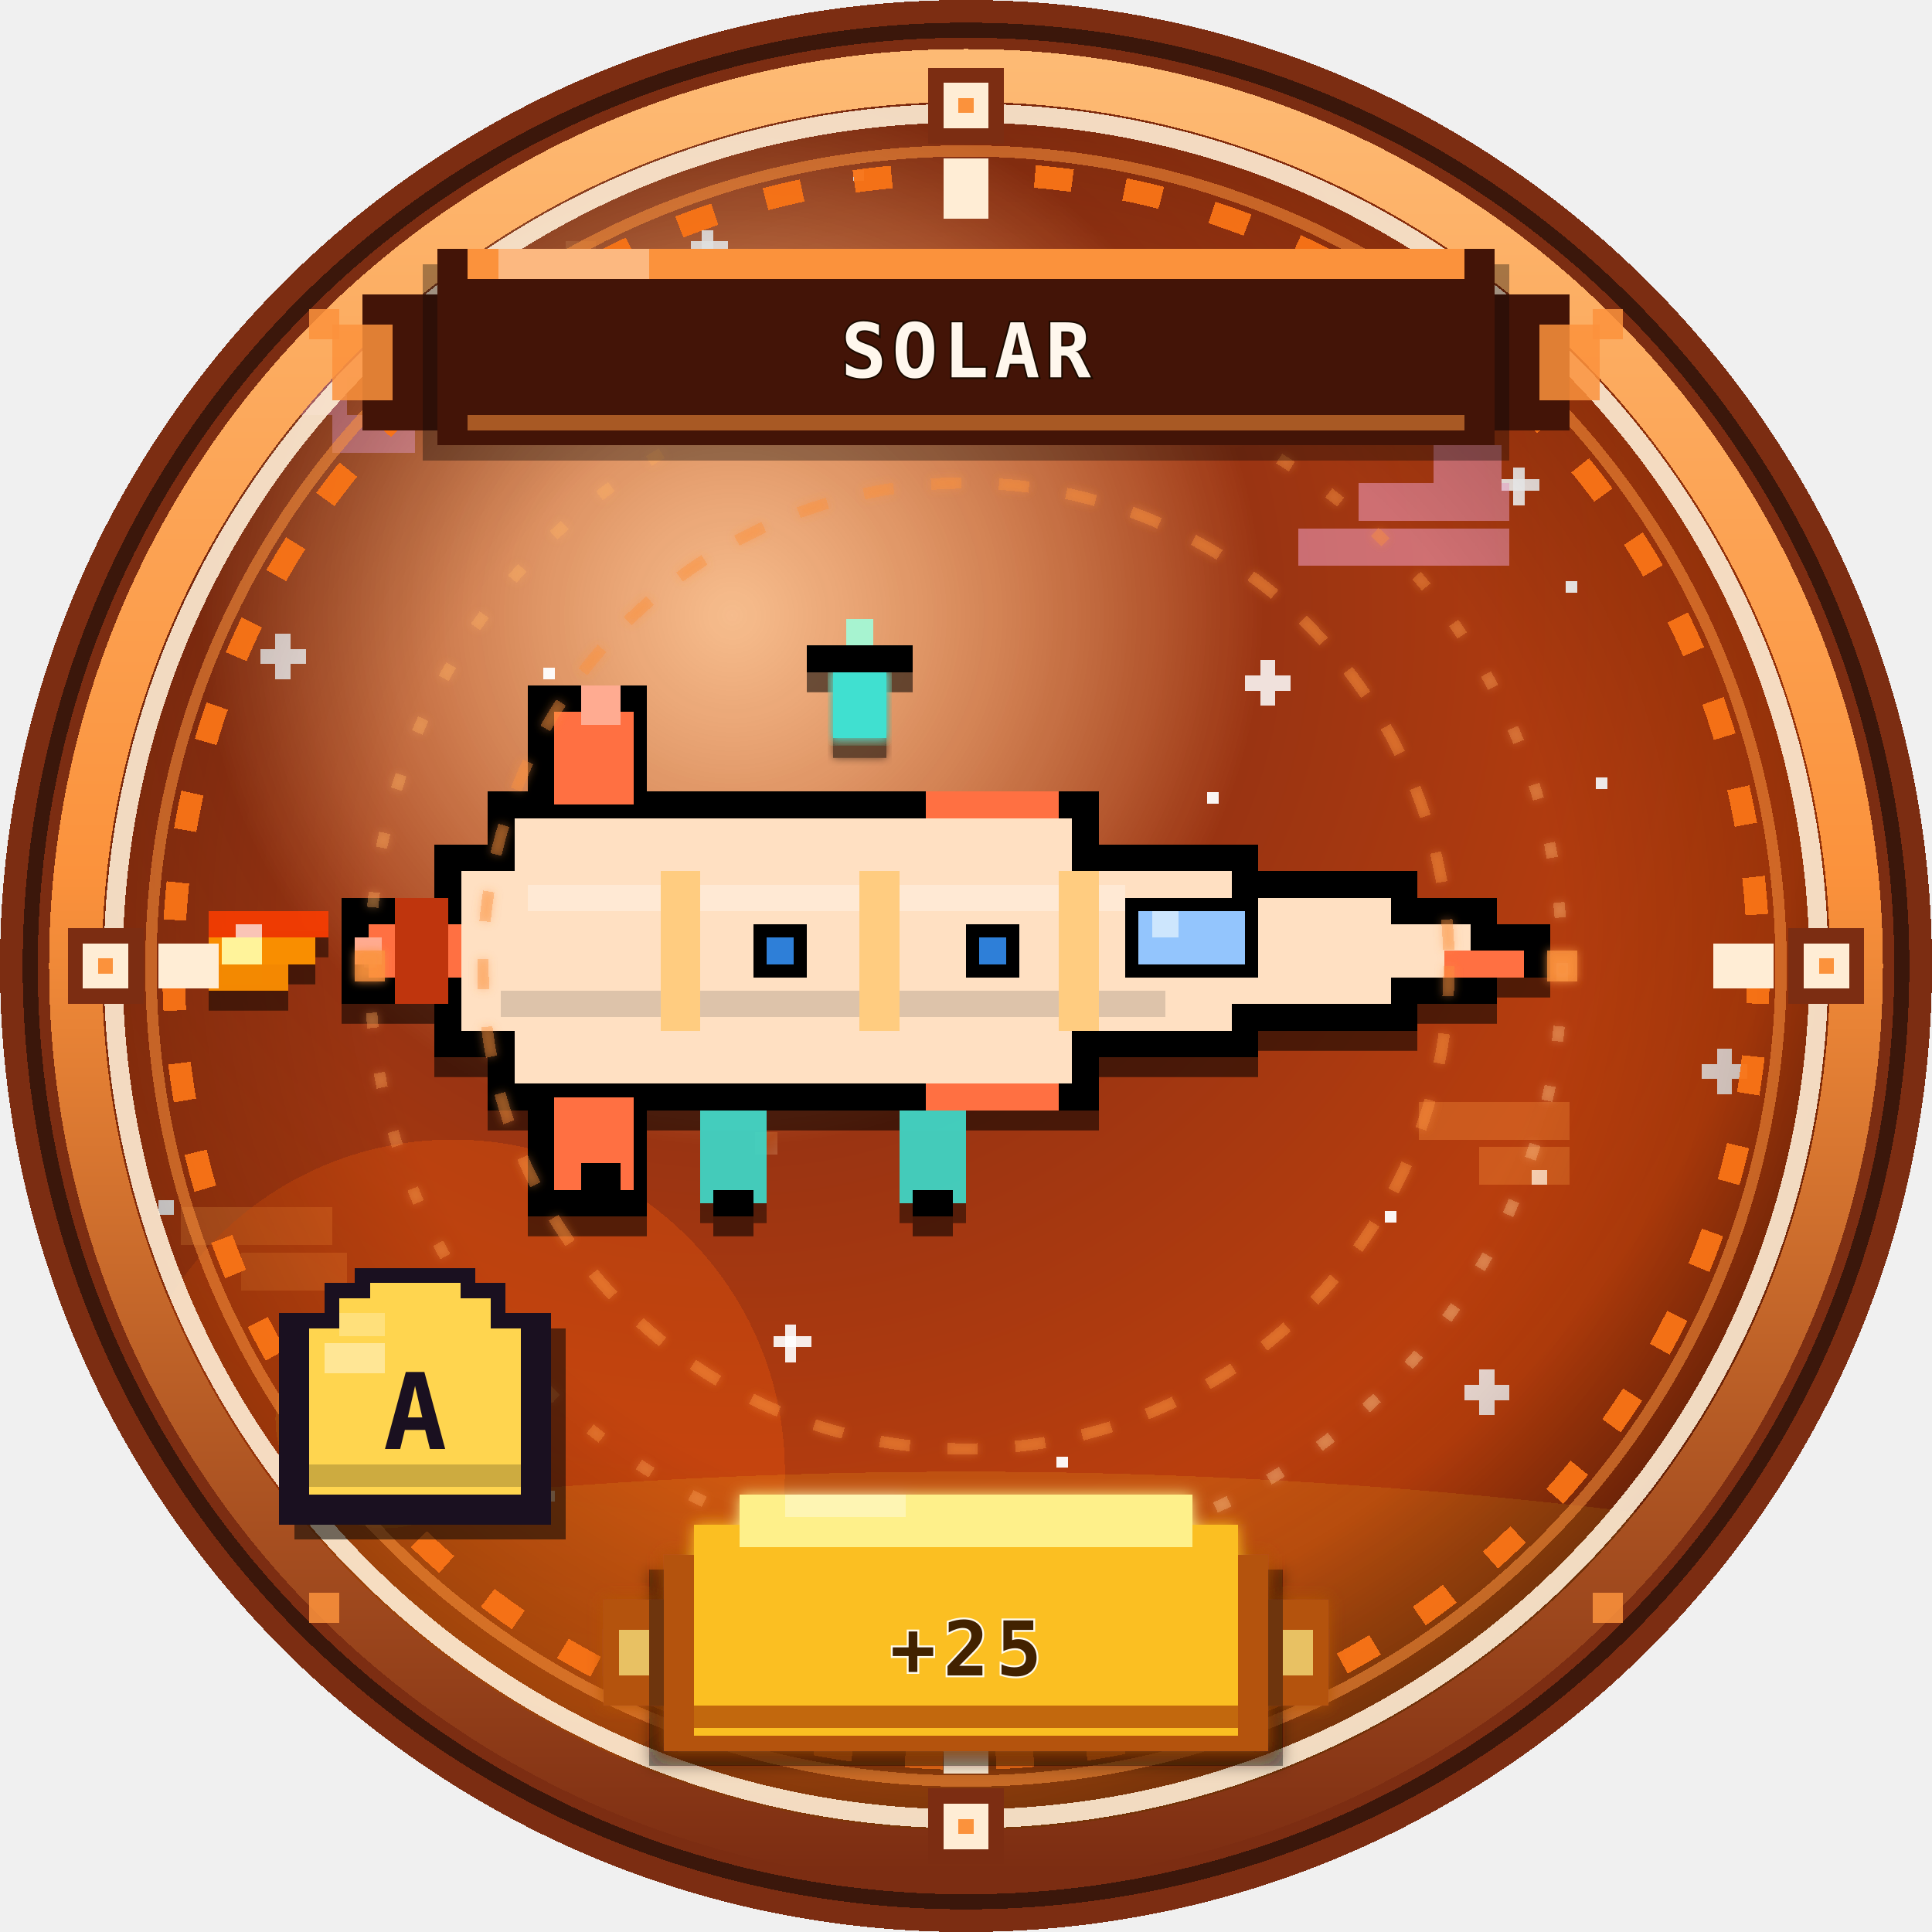
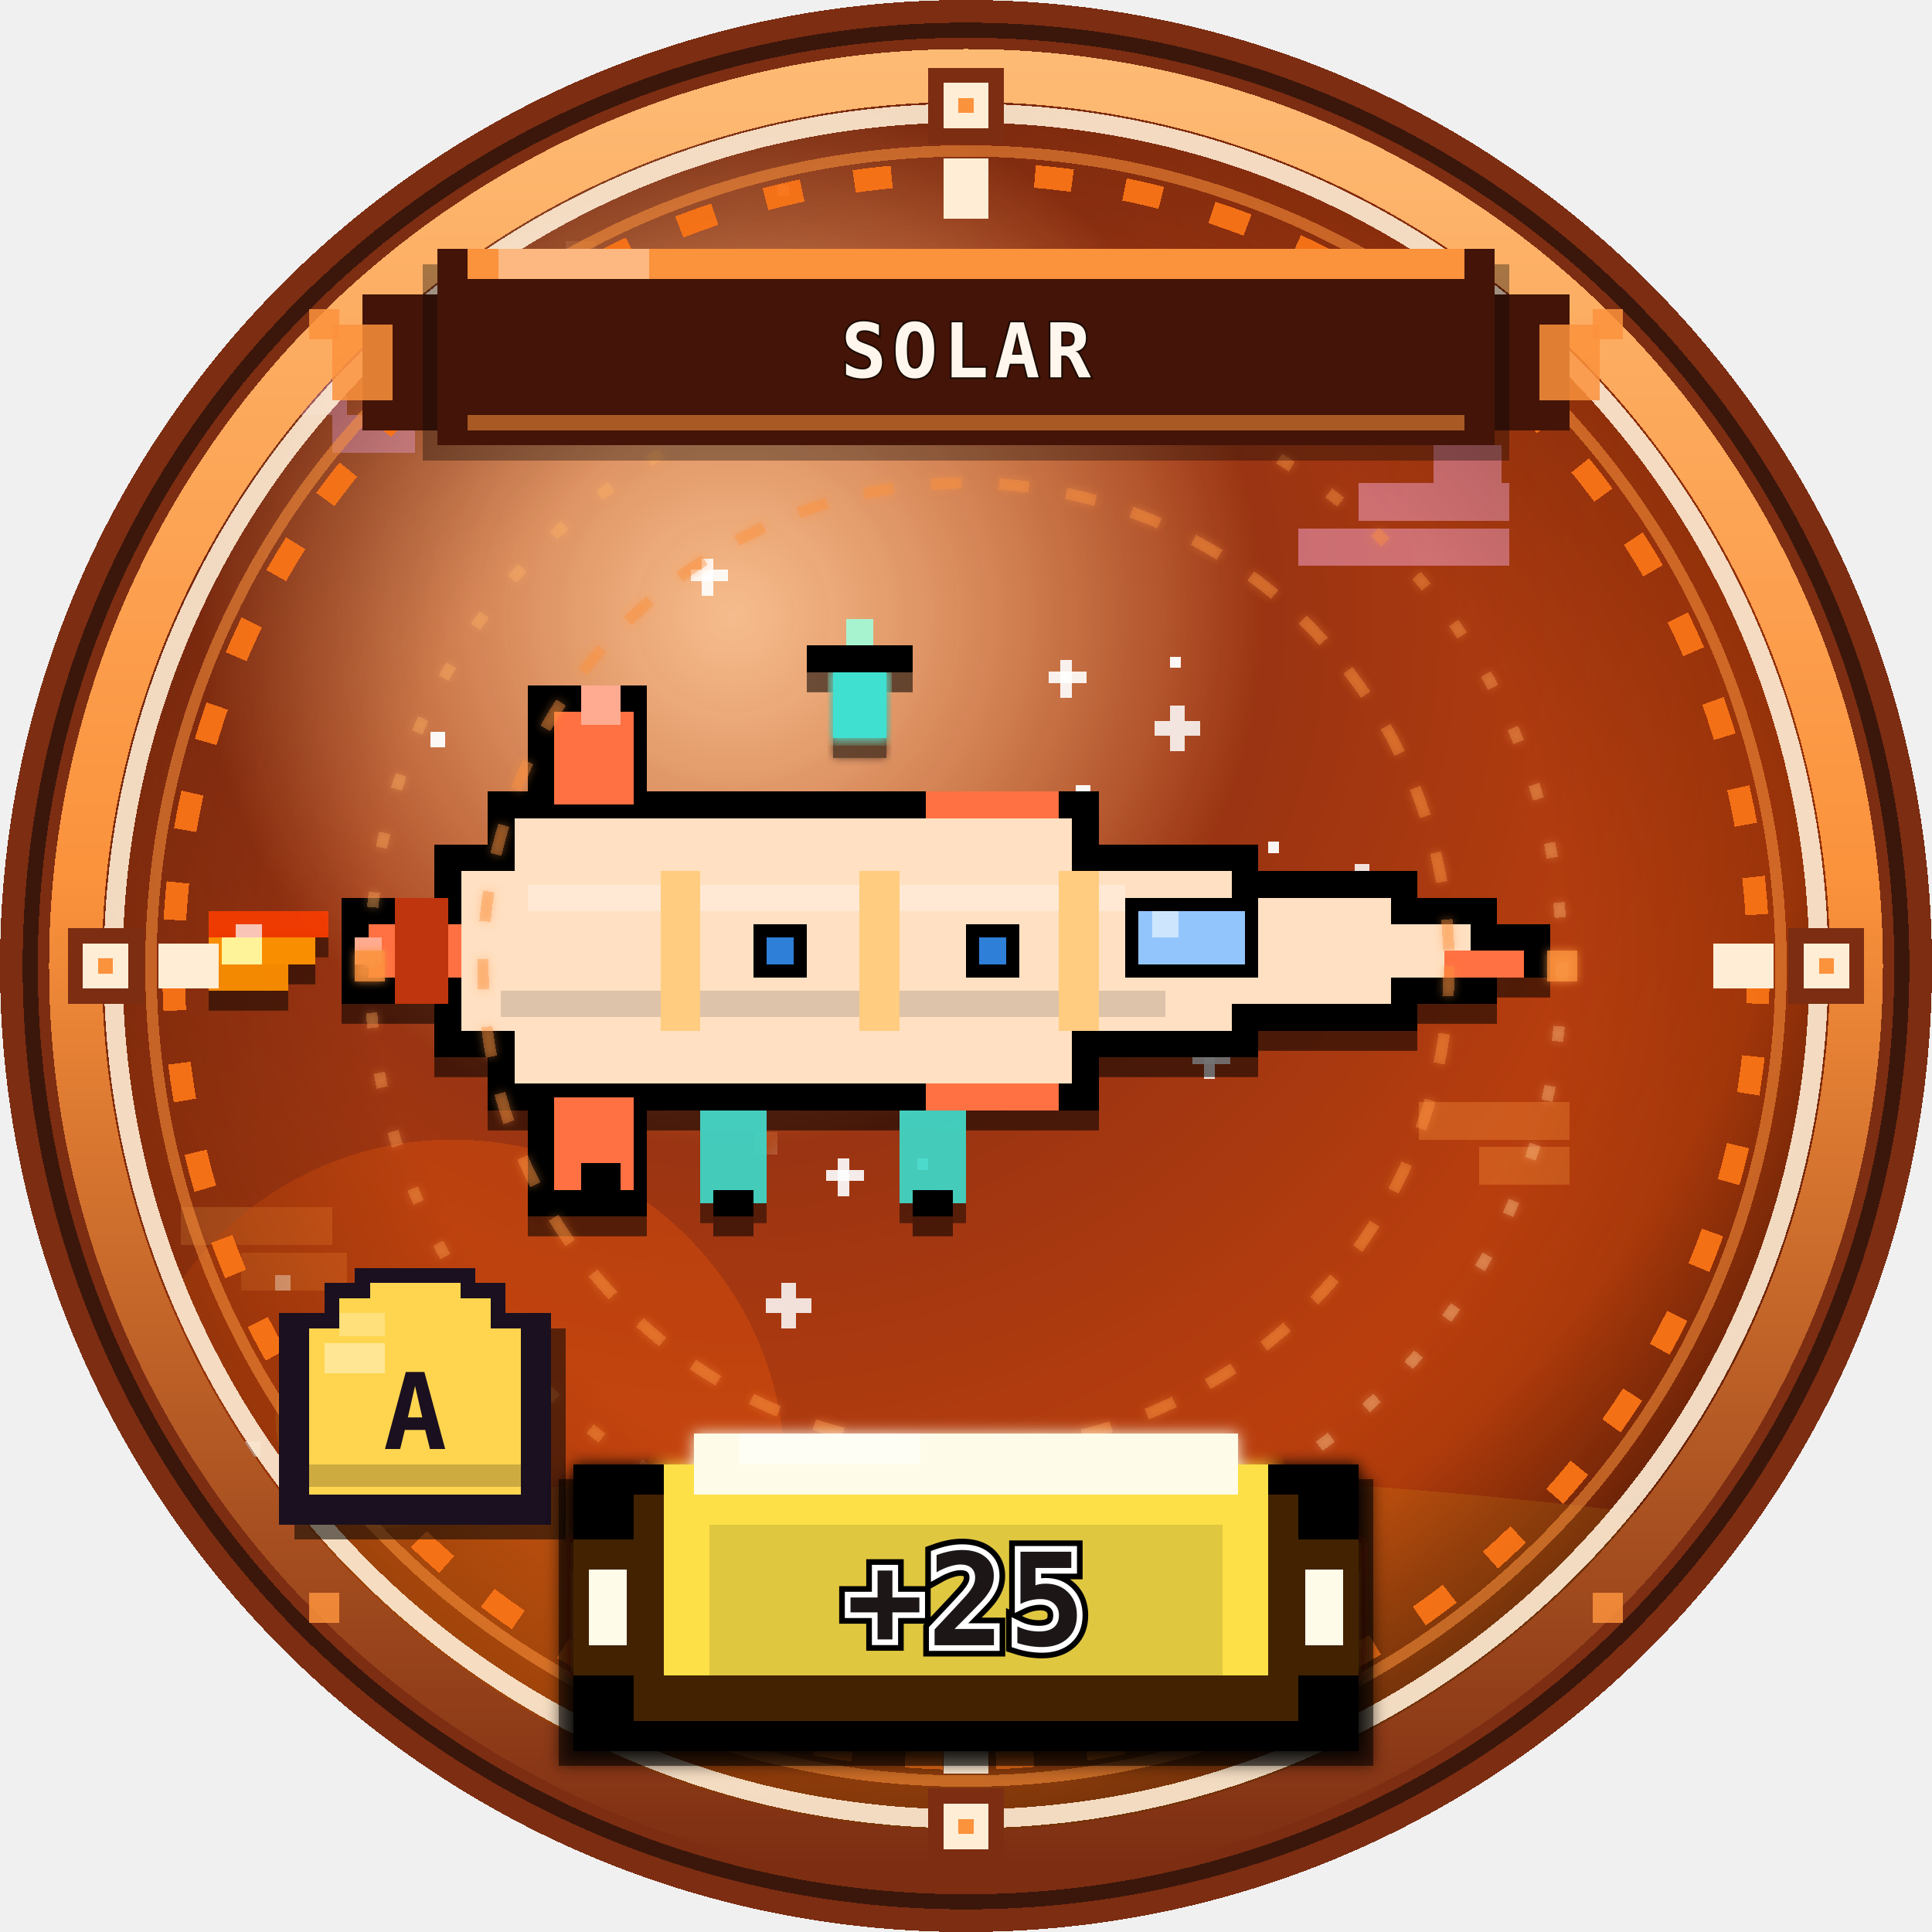
<svg xmlns="http://www.w3.org/2000/svg" viewBox="0 0 512 512" class="w-full h-full" shape-rendering="crispEdges">
  <defs>
-     <radialGradient id="bg_badge_2585" cx="38%" cy="32%" r="78%">
+     <radialGradient id="bg_badge_1797" cx="38%" cy="32%" r="78%">
      <stop offset="0%" stop-color="#fb923c" stop-opacity="0.55" />
      <stop offset="35%" stop-color="#9a3412" />
      <stop offset="72%" stop-color="#c2410c" />
      <stop offset="100%" stop-color="#431407" />
    </radialGradient>
-     <linearGradient id="hull_badge_2585" x1="0%" y1="0%" x2="100%" y2="0%">
+     <linearGradient id="hull_badge_1797" x1="0%" y1="0%" x2="100%" y2="0%">
      <stop offset="0%" stop-color="#cc5500" />
      <stop offset="50%" stop-color="#ff7722" />
      <stop offset="100%" stop-color="#aa4400" />
    </linearGradient>
-     <linearGradient id="frame_badge_2585" x1="0%" y1="0%" x2="100%" y2="100%">
+     <linearGradient id="frame_badge_1797" x1="0%" y1="0%" x2="100%" y2="100%">
      <stop offset="0%" stop-color="#fdba74" />
      <stop offset="50%" stop-color="#fb923c" />
      <stop offset="100%" stop-color="#fed7aa" />
    </linearGradient>
-     <linearGradient id="rim_badge_2585" x1="0%" y1="0%" x2="0%" y2="100%">
+     <linearGradient id="rim_badge_1797" x1="0%" y1="0%" x2="0%" y2="100%">
      <stop offset="0%" stop-color="#fdba74" />
      <stop offset="45%" stop-color="#fb923c" />
      <stop offset="100%" stop-color="#7c2d12" />
    </linearGradient>
-     <radialGradient id="vignette_badge_2585" cx="50%" cy="48%" r="55%">
+     <radialGradient id="vignette_badge_1797" cx="50%" cy="48%" r="55%">
      <stop offset="55%" stop-color="#000000" stop-opacity="0" />
      <stop offset="100%" stop-color="#000000" stop-opacity="0.42" />
    </radialGradient>
-     <filter id="shadow_badge_2585" x="-50%" y="-50%" width="200%" height="200%">
+     <filter id="shadow_badge_1797" x="-50%" y="-50%" width="200%" height="200%">
      <feDropShadow dx="0" dy="6" stdDeviation="0" flood-color="#000" flood-opacity="0.55" />
    </filter>
-     <filter id="glow_badge_2585">
+     <filter id="glow_badge_1797">
      <feGaussianBlur stdDeviation="1.2" result="blur" />
      <feComposite in="SourceGraphic" in2="blur" operator="over" />
    </filter>
-     <filter id="text_glow_badge_2585" x="-50%" y="-50%" width="200%" height="200%">
+     <filter id="text_glow_badge_1797" x="-50%" y="-50%" width="200%" height="200%">
      <feGaussianBlur stdDeviation="2" result="blur" />
      <feMerge>
        <feMergeNode in="blur" />
        <feMergeNode in="SourceGraphic" />
      </feMerge>
    </filter>
-     <clipPath id="clip_badge_2585">
+     <clipPath id="clip_badge_1797">
      <circle cx="256" cy="256" r="236" />
    </clipPath>
  </defs>
-   <g clip-path="url(#clip_badge_2585)">
-     <rect width="512" height="512" fill="url(#bg_badge_2585)" />
+   <g clip-path="url(#clip_badge_1797)">
+     <rect width="512" height="512" fill="url(#bg_badge_1797)" />
    <g fill="#ffffff" shape-rendering="crispEdges">
-       <rect x="415" y="154" width="3" height="3" fill-opacity="0.95" />
-       <rect x="406" y="310" width="4" height="4" fill-opacity="0.95" />
-       <rect x="392" y="363" width="4" height="4" fill-opacity="0.85" />
-       <rect x="388" y="367" width="12" height="4" fill-opacity="0.85" />
-       <rect x="392" y="371" width="4" height="4" fill-opacity="0.85" />
-       <rect x="398" y="127" width="10" height="3" fill-opacity="0.9" />
-       <rect x="401" y="124" width="3" height="10" fill-opacity="0.9" />
-       <rect x="183" y="64" width="10" height="3" fill-opacity="0.9" />
-       <rect x="186" y="61" width="3" height="10" fill-opacity="0.9" />
-       <rect x="379" y="39" width="3" height="3" fill-opacity="0.95" />
-       <rect x="73" y="168" width="4" height="4" fill-opacity="0.85" />
-       <rect x="69" y="172" width="12" height="4" fill-opacity="0.85" />
-       <rect x="73" y="176" width="4" height="4" fill-opacity="0.85" />
-       <rect x="226" y="45" width="3" height="3" fill-opacity="0.95" />
-       <rect x="137" y="395" width="10" height="3" fill-opacity="0.9" />
-       <rect x="140" y="392" width="3" height="10" fill-opacity="0.9" />
-       <rect x="285" y="408" width="3" height="3" fill-opacity="0.95" />
-       <rect x="419" y="60" width="4" height="4" fill-opacity="0.95" />
-       <rect x="144" y="177" width="3" height="3" fill-opacity="0.95" />
-       <rect x="280" y="386" width="3" height="3" fill-opacity="0.95" />
-       <rect x="40" y="380" width="4" height="4" fill-opacity="0.95" />
-       <rect x="205" y="354" width="10" height="3" fill-opacity="0.9" />
-       <rect x="208" y="351" width="3" height="10" fill-opacity="0.9" />
-       <rect x="280" y="234" width="3" height="3" fill-opacity="0.95" />
-       <rect x="367" y="321" width="3" height="3" fill-opacity="0.95" />
-       <rect x="42" y="318" width="4" height="4" fill-opacity="0.95" />
-       <rect x="373" y="243" width="3" height="3" fill-opacity="0.95" />
-       <rect x="297" y="71" width="4" height="4" fill-opacity="0.85" />
-       <rect x="293" y="75" width="12" height="4" fill-opacity="0.85" />
-       <rect x="297" y="79" width="4" height="4" fill-opacity="0.85" />
-       <rect x="334" y="175" width="4" height="4" fill-opacity="0.85" />
-       <rect x="330" y="179" width="12" height="4" fill-opacity="0.85" />
-       <rect x="334" y="183" width="4" height="4" fill-opacity="0.85" />
-       <rect x="320" y="210" width="3" height="3" fill-opacity="0.95" />
-       <rect x="423" y="206" width="3" height="3" fill-opacity="0.95" />
-       <rect x="455" y="278" width="4" height="4" fill-opacity="0.85" />
-       <rect x="451" y="282" width="12" height="4" fill-opacity="0.85" />
-       <rect x="455" y="286" width="4" height="4" fill-opacity="0.85" />
+       <rect x="65" y="382" width="4" height="4" fill-opacity="0.95" />
+       <rect x="336" y="223" width="3" height="3" fill-opacity="0.95" />
+       <rect x="278" y="178" width="10" height="3" fill-opacity="0.9" />
+       <rect x="281" y="175" width="3" height="10" fill-opacity="0.9" />
+       <rect x="206" y="49" width="3" height="3" fill-opacity="0.95" />
+       <rect x="195" y="412" width="10" height="3" fill-opacity="0.9" />
+       <rect x="198" y="409" width="3" height="10" fill-opacity="0.9" />
+       <rect x="207" y="340" width="4" height="4" fill-opacity="0.85" />
+       <rect x="203" y="344" width="12" height="4" fill-opacity="0.85" />
+       <rect x="207" y="348" width="4" height="4" fill-opacity="0.85" />
+       <rect x="316" y="279" width="10" height="3" fill-opacity="0.9" />
+       <rect x="319" y="276" width="3" height="10" fill-opacity="0.9" />
+       <rect x="73" y="338" width="4" height="4" fill-opacity="0.95" />
+       <rect x="310" y="187" width="4" height="4" fill-opacity="0.85" />
+       <rect x="306" y="191" width="12" height="4" fill-opacity="0.85" />
+       <rect x="310" y="195" width="4" height="4" fill-opacity="0.85" />
+       <rect x="188" y="102" width="4" height="4" fill-opacity="0.95" />
+       <rect x="55" y="89" width="10" height="3" fill-opacity="0.9" />
+       <rect x="58" y="86" width="3" height="10" fill-opacity="0.9" />
+       <rect x="310" y="174" width="3" height="3" fill-opacity="0.95" />
+       <rect x="459" y="56" width="10" height="3" fill-opacity="0.9" />
+       <rect x="462" y="53" width="3" height="10" fill-opacity="0.9" />
+       <rect x="114" y="194" width="4" height="4" fill-opacity="0.95" />
+       <rect x="352" y="424" width="3" height="3" fill-opacity="0.95" />
+       <rect x="183" y="151" width="10" height="3" fill-opacity="0.9" />
+       <rect x="186" y="148" width="3" height="10" fill-opacity="0.9" />
+       <rect x="219" y="310" width="10" height="3" fill-opacity="0.9" />
+       <rect x="222" y="307" width="3" height="10" fill-opacity="0.9" />
+       <rect x="386" y="52" width="10" height="3" fill-opacity="0.9" />
+       <rect x="389" y="49" width="3" height="10" fill-opacity="0.9" />
+       <rect x="57" y="104" width="3" height="3" fill-opacity="0.95" />
+       <rect x="243" y="307" width="3" height="3" fill-opacity="0.95" />
+       <rect x="323" y="397" width="4" height="4" fill-opacity="0.85" />
+       <rect x="319" y="401" width="12" height="4" fill-opacity="0.85" />
+       <rect x="323" y="405" width="4" height="4" fill-opacity="0.85" />
+       <rect x="359" y="229" width="4" height="4" fill-opacity="0.85" />
+       <rect x="355" y="233" width="12" height="4" fill-opacity="0.85" />
+       <rect x="359" y="237" width="4" height="4" fill-opacity="0.85" />
+       <rect x="296" y="73" width="4" height="4" fill-opacity="0.85" />
+       <rect x="292" y="77" width="12" height="4" fill-opacity="0.85" />
+       <rect x="296" y="81" width="4" height="4" fill-opacity="0.85" />
+       <rect x="285" y="208" width="4" height="4" fill-opacity="0.95" />
    </g>
    <g opacity="0.5" shape-rendering="crispEdges">
      <g fill="#f9a8d4">
        <rect x="56" y="100" width="36" height="10" />
        <rect x="72" y="90" width="44" height="10" />
        <rect x="88" y="110" width="22" height="10" />
        <rect x="360" y="128" width="40" height="10" />
        <rect x="344" y="140" width="56" height="10" />
        <rect x="380" y="118" width="18" height="10" />
      </g>
      <g fill="#fb923c" opacity="0.7">
        <rect x="48" y="320" width="40" height="10" />
        <rect x="64" y="332" width="28" height="10" />
        <rect x="376" y="292" width="40" height="10" />
        <rect x="392" y="304" width="24" height="10" />
      </g>
-       <g fill="url(#frame_badge_2585)" opacity="0.45">
+       <g fill="url(#frame_badge_1797)" opacity="0.45">
        <rect x="150" y="64" width="8" height="8" />
        <rect x="348" y="84" width="8" height="8" />
        <rect x="120" y="250" width="8" height="8" />
        <rect x="300" y="230" width="8" height="8" />
        <rect x="200" y="300" width="6" height="6" />
      </g>
    </g>
    <circle cx="120" cy="390" r="88" fill="#ea580c" fill-opacity="0.35" />
    <circle cx="102" cy="376" r="29" fill="#fbbf24" fill-opacity="0.18" />
    <path d="M-40 420 Q256 360 552 420 V520 H-40 Z" fill="#fbbf24" fill-opacity="0.16" />
-     <rect width="512" height="512" fill="url(#vignette_badge_2585)" />
-   </g>
-   <g transform="translate(256, 252) scale(0.88)" filter="url(#shadow_badge_2585)">
+     <rect width="512" height="512" fill="url(#vignette_badge_1797)" />
+   </g>
+   <g transform="translate(256, 252) scale(0.88)" filter="url(#shadow_badge_1797)">
    <g transform="translate(8, 0)" shape-rendering="crispEdges">
      <rect x="-168" y="-32" width="248" height="64" fill="#050505" />
      <rect x="-152" y="-48" width="184" height="16" fill="#050505" />
      <rect x="-152" y="32" width="184" height="16" fill="#050505" />
      <rect x="80" y="-24" width="48" height="48" fill="#050505" />
      <rect x="120" y="-16" width="32" height="32" fill="#050505" />
      <rect x="144" y="-8" width="24" height="16" fill="#050505" />
      <rect x="-196" y="-16" width="32" height="32" fill="#050505" />
      <rect x="-140" y="-80" width="36" height="36" fill="#050505" />
      <rect x="-140" y="44" width="36" height="36" fill="#050505" />
      <rect x="-160" y="-24" width="232" height="48" fill="#ffe0c2" />
      <rect x="-144" y="-40" width="168" height="16" fill="#ffe0c2" />
      <rect x="-144" y="24" width="168" height="16" fill="#ffe0c2" />
      <rect x="72" y="-16" width="48" height="32" fill="#ffe0c2" />
      <rect x="112" y="-8" width="32" height="16" fill="#ffe0c2" />
      <rect x="136" y="0" width="24" height="8" fill="#ff7043" />
      <rect x="-140" y="-20" width="180" height="8" fill="#ffffff" opacity="0.3" />
      <rect x="-148" y="12" width="200" height="8" fill="#1a1a22" opacity="0.15" />
      <rect x="-100" y="-24" width="12" height="48" fill="#ffcc80" />
      <rect x="-40" y="-24" width="12" height="48" fill="#ffcc80" />
      <rect x="20" y="-24" width="12" height="48" fill="#ffcc80" />
      <rect x="-132" y="-72" width="24" height="28" fill="#ff7043" />
      <rect x="-124" y="-80" width="12" height="12" fill="#ffab91" />
      <rect x="-132" y="44" width="24" height="28" fill="#ff7043" />
      <rect x="-124" y="64" width="12" height="12" fill="#050505" />
      <rect x="-20" y="-48" width="40" height="8" fill="#ff7043" />
      <rect x="-20" y="40" width="40" height="8" fill="#ff7043" />
      <rect x="-188" y="-8" width="28" height="16" fill="#ff7043" />
      <rect x="-180" y="-16" width="16" height="32" fill="#bf360c" />
      <rect x="-192" y="-4" width="8" height="8" fill="#ffab91" />
      <rect x="40" y="-16" width="40" height="24" fill="#050505" />
      <rect x="44" y="-12" width="32" height="16" fill="#93c5fd" />
      <rect x="48" y="-12" width="8" height="8" fill="#e0f2fe" opacity="0.75" />
      <rect x="-72" y="-8" width="16" height="16" fill="#050505" />
      <rect x="-68" y="-4" width="8" height="8" fill="#2f7fd8" />
      <rect x="-8" y="-8" width="16" height="16" fill="#050505" />
      <rect x="-4" y="-4" width="8" height="8" fill="#2f7fd8" />
      <rect x="-236" y="-12" width="36" height="8" fill="#ff3d00" opacity="0.85" />
      <rect x="-236" y="-4" width="32" height="8" fill="#ff9100" opacity="0.95" />
      <rect x="-236" y="4" width="24" height="8" fill="#ff9100" opacity="0.9" />
      <rect x="-232" y="-4" width="12" height="8" fill="#fff59d" opacity="0.98" />
      <rect x="-228" y="-8" width="8" height="4" fill="#ffffff" opacity="0.7" />
-       <rect x="-48" y="-84" width="16" height="20" fill="#40e0d0" filter="url(#glow_badge_2585)" />
+       <rect x="-48" y="-84" width="16" height="20" fill="#40e0d0" filter="url(#glow_badge_1797)" />
      <rect x="-56" y="-92" width="32" height="8" fill="#050505" />
      <rect x="-44" y="-100" width="8" height="8" fill="#a7f3d0" />
      <rect x="-88" y="48" width="20" height="28" fill="#40e0d0" opacity="0.85" />
      <rect x="-28" y="48" width="20" height="28" fill="#40e0d0" opacity="0.85" />
      <rect x="-84" y="72" width="12" height="8" fill="#050505" />
      <rect x="-24" y="72" width="12" height="8" fill="#050505" />
    </g>
  </g>
-   <g filter="url(#glow_badge_2585)" id="upgrade_badge_2585">
+   <g filter="url(#glow_badge_1797)" id="upgrade_badge_1797">
    <circle cx="256" cy="256" r="128" fill="none" stroke="#fb923c" stroke-width="3" opacity="0.4" stroke-dasharray="8 10" />
-     <circle cx="256" cy="256" r="158" fill="none" stroke="url(#frame_badge_2585)" stroke-width="3" opacity="0.35" stroke-dasharray="4 12" />
+     <circle cx="256" cy="256" r="158" fill="none" stroke="url(#frame_badge_1797)" stroke-width="3" opacity="0.35" stroke-dasharray="4 12" />
    <rect x="252" y="94" width="8" height="8" fill="#fb923c" opacity="0.75" />
    <rect x="410" y="252" width="8" height="8" fill="#fb923c" opacity="0.75" />
    <rect x="252" y="410" width="8" height="8" fill="#fb923c" opacity="0.75" />
    <rect x="94" y="252" width="8" height="8" fill="#fb923c" opacity="0.75" />
  </g>
-   <g shape-rendering="crispEdges" id="frame_badge_2585_chrome">
+   <g shape-rendering="crispEdges" id="frame_badge_1797_chrome">
    <circle cx="256" cy="256" r="248" fill="none" stroke="#7c2d12" stroke-width="16" />
    <circle cx="256" cy="256" r="248" fill="none" stroke="#050505" stroke-width="4" opacity="0.55" />
-     <circle cx="256" cy="256" r="236" fill="none" stroke="url(#rim_badge_2585)" stroke-width="14" />
+     <circle cx="256" cy="256" r="236" fill="none" stroke="url(#rim_badge_1797)" stroke-width="14" />
    <circle cx="256" cy="256" r="226" fill="none" stroke="#ffedd5" stroke-width="5" opacity="0.9" />
    <circle cx="256" cy="256" r="216" fill="none" stroke="#fb923c" stroke-width="3" opacity="0.55" />
    <circle cx="256" cy="256" r="210" fill="none" stroke="#f97316" stroke-width="6" stroke-dasharray="10 14" opacity="0.95" />
    <rect x="250" y="42" width="12" height="16" fill="#ffedd5" />
    <rect x="250" y="454" width="12" height="16" fill="#ffedd5" />
    <rect x="42" y="250" width="16" height="12" fill="#ffedd5" />
    <rect x="454" y="250" width="16" height="12" fill="#ffedd5" />
    <rect x="246" y="18" width="20" height="20" fill="#7c2d12" />
    <rect x="250" y="22" width="12" height="12" fill="#ffedd5" />
    <rect x="254" y="26" width="4" height="4" fill="#fb923c" />
    <rect x="474" y="246" width="20" height="20" fill="#7c2d12" />
    <rect x="478" y="250" width="12" height="12" fill="#ffedd5" />
    <rect x="482" y="254" width="4" height="4" fill="#fb923c" />
    <rect x="246" y="474" width="20" height="20" fill="#7c2d12" />
    <rect x="250" y="478" width="12" height="12" fill="#ffedd5" />
    <rect x="254" y="482" width="4" height="4" fill="#fb923c" />
    <rect x="18" y="246" width="20" height="20" fill="#7c2d12" />
    <rect x="22" y="250" width="12" height="12" fill="#ffedd5" />
    <rect x="26" y="254" width="4" height="4" fill="#fb923c" />
    <rect x="82" y="82" width="8" height="8" fill="#fb923c" opacity="0.85" />
    <rect x="422" y="82" width="8" height="8" fill="#fb923c" opacity="0.85" />
    <rect x="82" y="422" width="8" height="8" fill="#fb923c" opacity="0.85" />
    <rect x="422" y="422" width="8" height="8" fill="#fb923c" opacity="0.85" />
  </g>
-   <g shape-rendering="crispEdges" id="name_badge_2585">
+   <g shape-rendering="crispEdges" id="name_badge_1797">
    <rect x="96" y="78" width="20" height="36" fill="#431407" />
    <rect x="396" y="78" width="20" height="36" fill="#431407" />
    <rect x="88" y="86" width="16" height="20" fill="#fb923c" opacity="0.85" />
    <rect x="408" y="86" width="16" height="20" fill="#fb923c" opacity="0.85" />
    <rect x="112" y="70" width="288" height="52" fill="#050505" opacity="0.35" />
    <rect x="116" y="66" width="280" height="52" fill="#431407" />
    <rect x="124" y="74" width="264" height="36" fill="#431407" />
    <rect x="124" y="66" width="264" height="8" fill="#fb923c" />
    <rect x="132" y="66" width="40" height="8" fill="#ffffff" opacity="0.35" />
    <rect x="124" y="110" width="264" height="4" fill="#fb923c" opacity="0.55" />
    <text x="256" y="100" font-family="Galmuri11, monospace" font-size="20" font-weight="bold" fill="#fff7ed" stroke="#1c0a00" stroke-width="0.9" paint-order="stroke" text-anchor="middle" letter-spacing="1.5">SOLAR</text>
  </g>
-   <g shape-rendering="crispEdges" id="grade_badge_2585">
+   <g shape-rendering="crispEdges" id="grade_badge_1797">
    <rect x="78" y="352" width="72" height="56" fill="#050505" opacity="0.55" />
    <rect x="74" y="348" width="72" height="56" fill="#1a1020" />
    <rect x="86" y="340" width="48" height="12" fill="#1a1020" />
    <rect x="94" y="336" width="32" height="8" fill="#1a1020" />
    <rect x="82" y="352" width="56" height="44" fill="#ffd54f" />
    <rect x="90" y="344" width="40" height="12" fill="#ffd54f" />
    <rect x="98" y="340" width="24" height="8" fill="#ffd54f" />
    <rect x="86" y="356" width="16" height="8" fill="#ffffff" opacity="0.4" />
    <rect x="90" y="348" width="12" height="6" fill="#ffffff" opacity="0.25" />
    <rect x="82" y="388" width="56" height="6" fill="#050505" opacity="0.2" />
    <text x="110" y="384" font-family="Galmuri11, monospace" font-size="28" font-weight="bold" fill="#1a1020" text-anchor="middle">A</text>
  </g>
-   <g shape-rendering="crispEdges" id="enhance_badge_2585" filter="url(#text_glow_badge_2585)">
-     <rect x="160" y="424" width="16" height="28" fill="#b45309" />
-     <rect x="336" y="424" width="16" height="28" fill="#b45309" />
-     <rect x="164" y="432" width="8" height="12" fill="#fef08a" opacity="0.7" />
-     <rect x="340" y="432" width="8" height="12" fill="#fef08a" opacity="0.7" />
-     <rect x="172" y="416" width="168" height="52" fill="#050505" opacity="0.4" />
-     <rect x="176" y="412" width="160" height="52" fill="#b45309" />
-     <rect x="184" y="404" width="144" height="56" fill="#fbbf24" />
-     <rect x="196" y="396" width="120" height="14" fill="#fef08a" />
-     <rect x="208" y="396" width="32" height="6" fill="#ffffff" opacity="0.35" />
-     <rect x="184" y="452" width="144" height="6" fill="#b45309" opacity="0.8" />
-     <text x="256" y="444" font-family="Galmuri11, monospace" font-size="20" font-weight="bold" fill="#422006" stroke="#fffbeb" stroke-width="1" paint-order="stroke" text-anchor="middle" letter-spacing="2">+25</text>
+   <g shape-rendering="crispEdges" id="enhance_badge_1797" filter="url(#text_glow_badge_1797)">
+     <rect x="148" y="392" width="216" height="76" fill="#050505" opacity="0.55" />
+     <rect x="152" y="388" width="208" height="76" fill="#050505" />
+     <rect x="152" y="408" width="18" height="36" fill="#422006" />
+     <rect x="342" y="408" width="18" height="36" fill="#422006" />
+     <rect x="156" y="416" width="10" height="20" fill="#fefce8" />
+     <rect x="346" y="416" width="10" height="20" fill="#fefce8" />
+     <rect x="168" y="396" width="176" height="60" fill="#422006" />
+     <rect x="176" y="388" width="160" height="64" fill="#fde047" />
+     <rect x="184" y="380" width="144" height="16" fill="#fefce8" />
+     <rect x="196" y="380" width="48" height="8" fill="#ffffff" opacity="0.55" />
+     <rect x="188" y="404" width="136" height="40" fill="#050505" opacity="0.12" />
+     <rect x="176" y="444" width="160" height="8" fill="#422006" />
+     <text x="256" y="436" font-family="Galmuri11, monospace" font-size="34" font-weight="bold" fill="none" stroke="#050505" stroke-width="6" paint-order="stroke" text-anchor="middle" letter-spacing="1">+25</text>
+     <text x="256" y="436" font-family="Galmuri11, monospace" font-size="34" font-weight="bold" fill="#1c1917" stroke="#ffffff" stroke-width="3" paint-order="stroke" text-anchor="middle" letter-spacing="1">+25</text>
  </g>
</svg>
